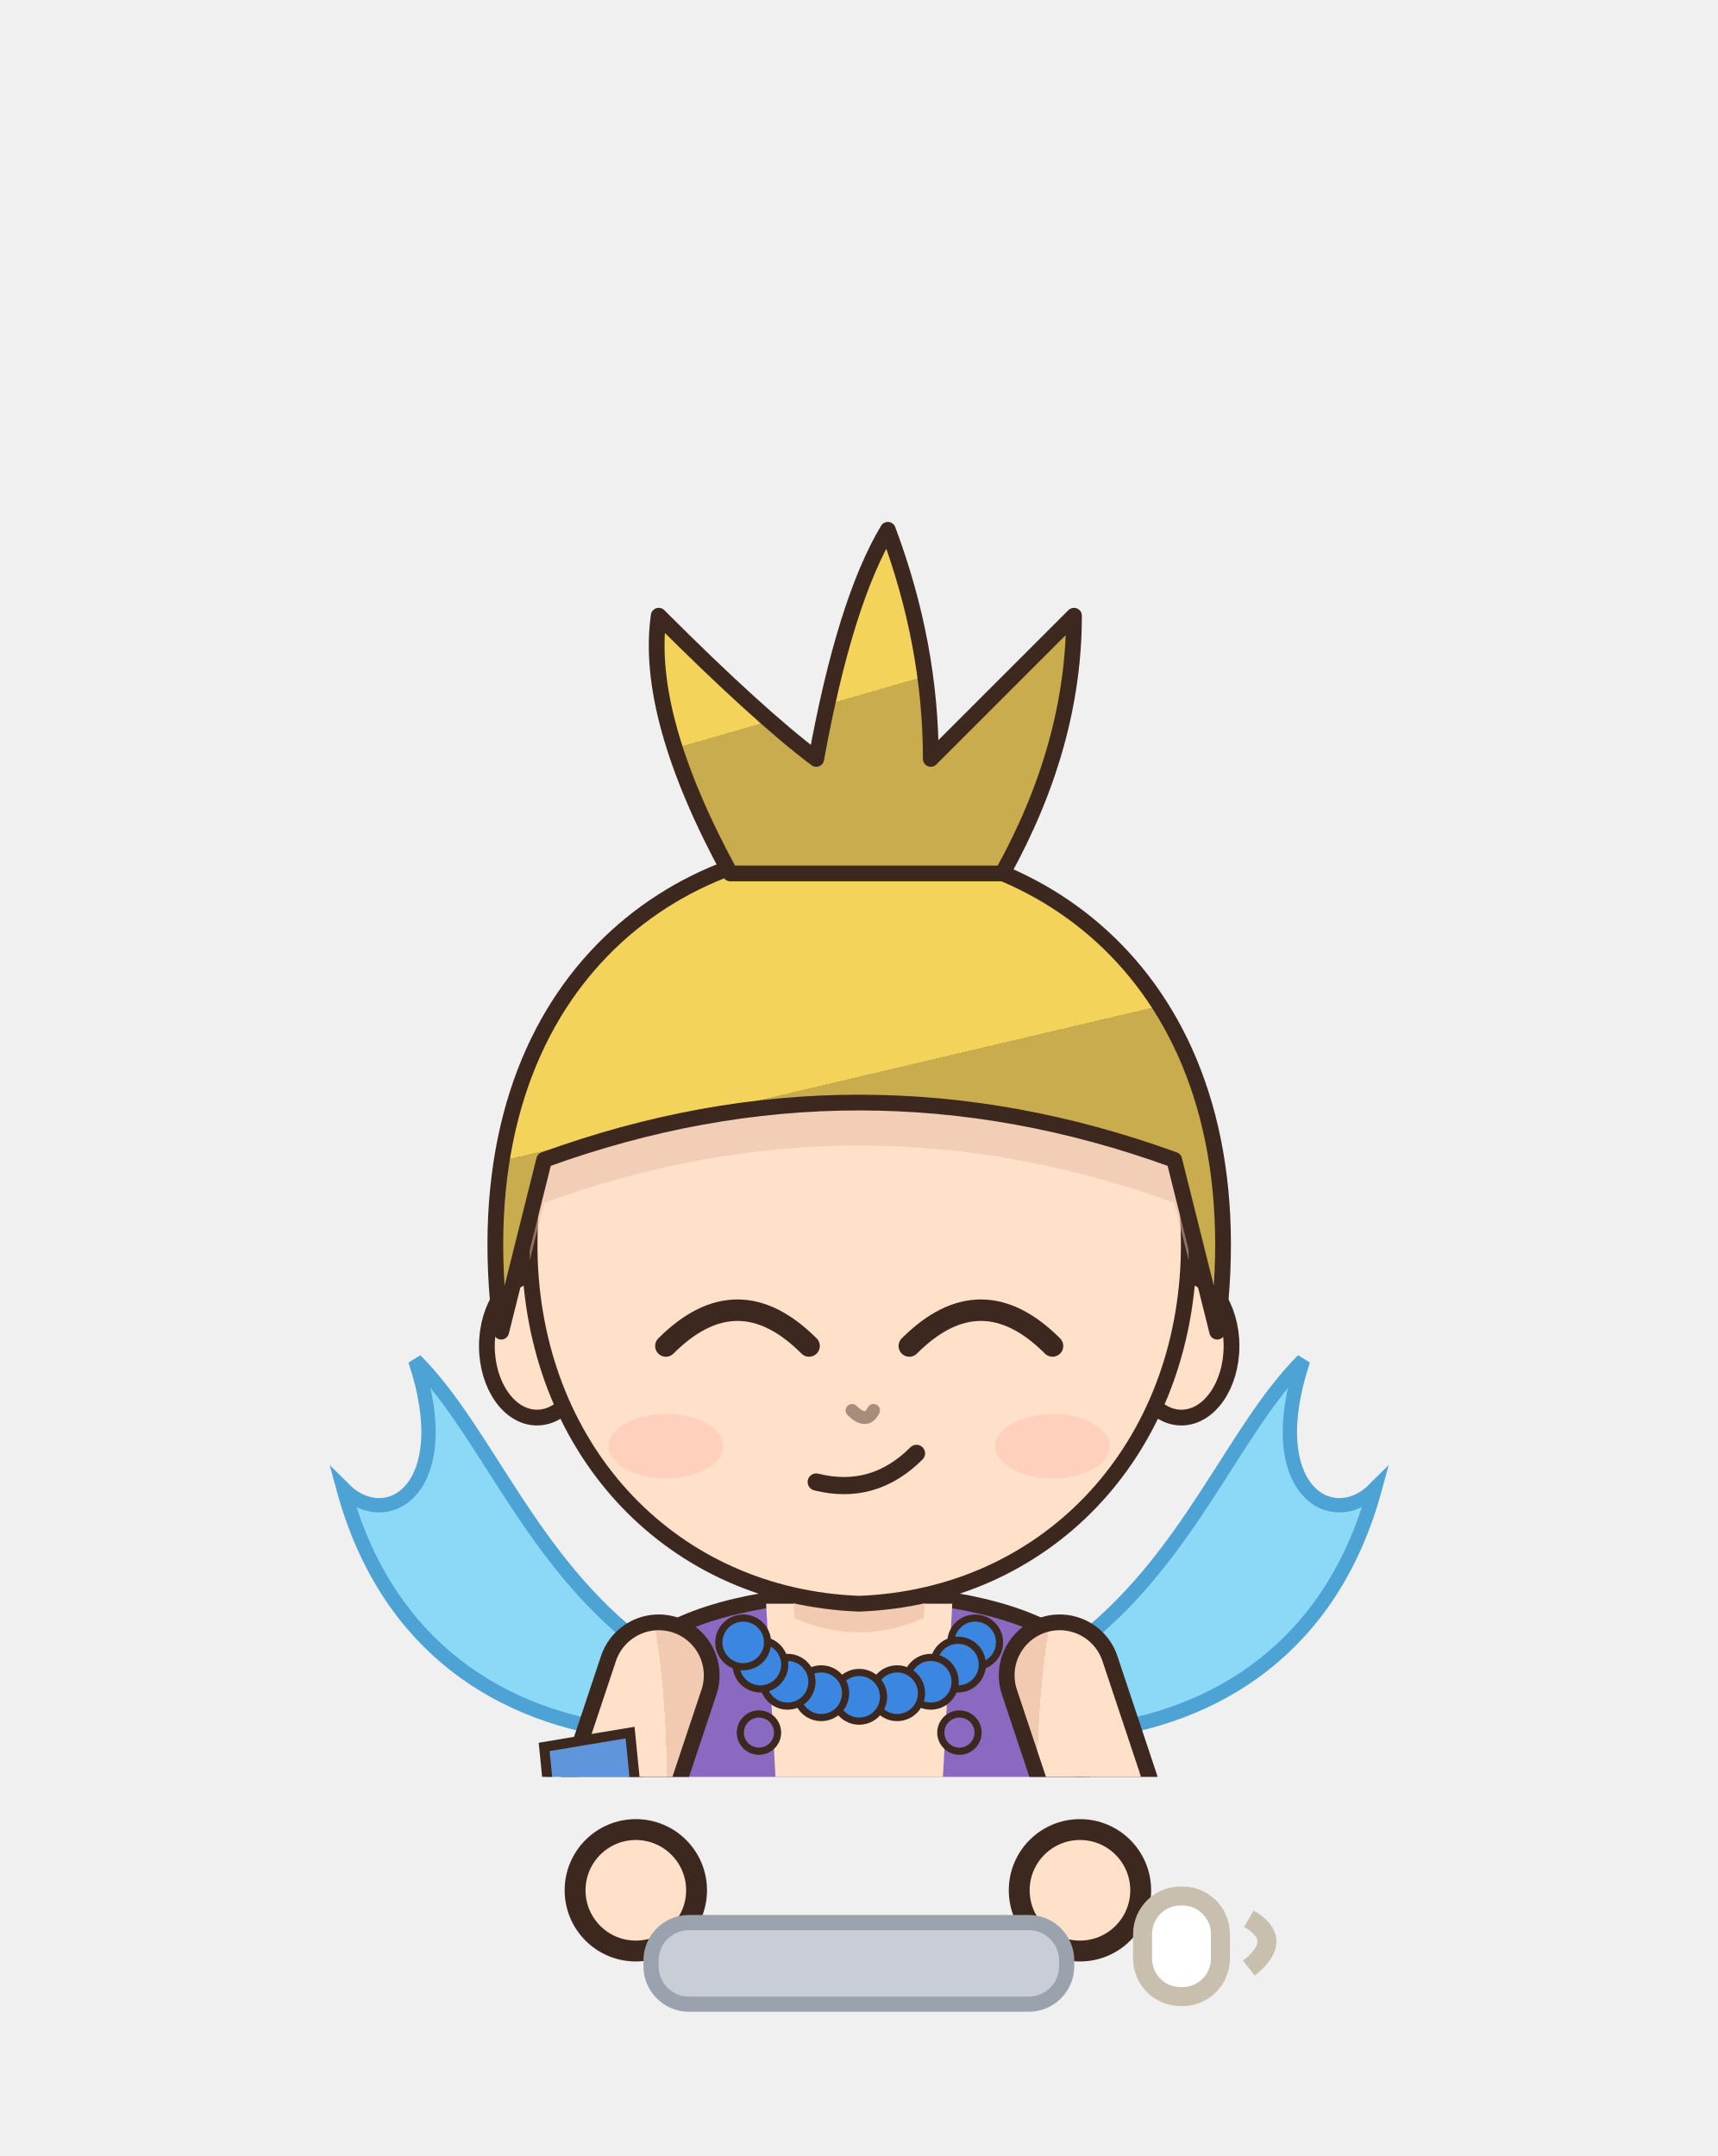
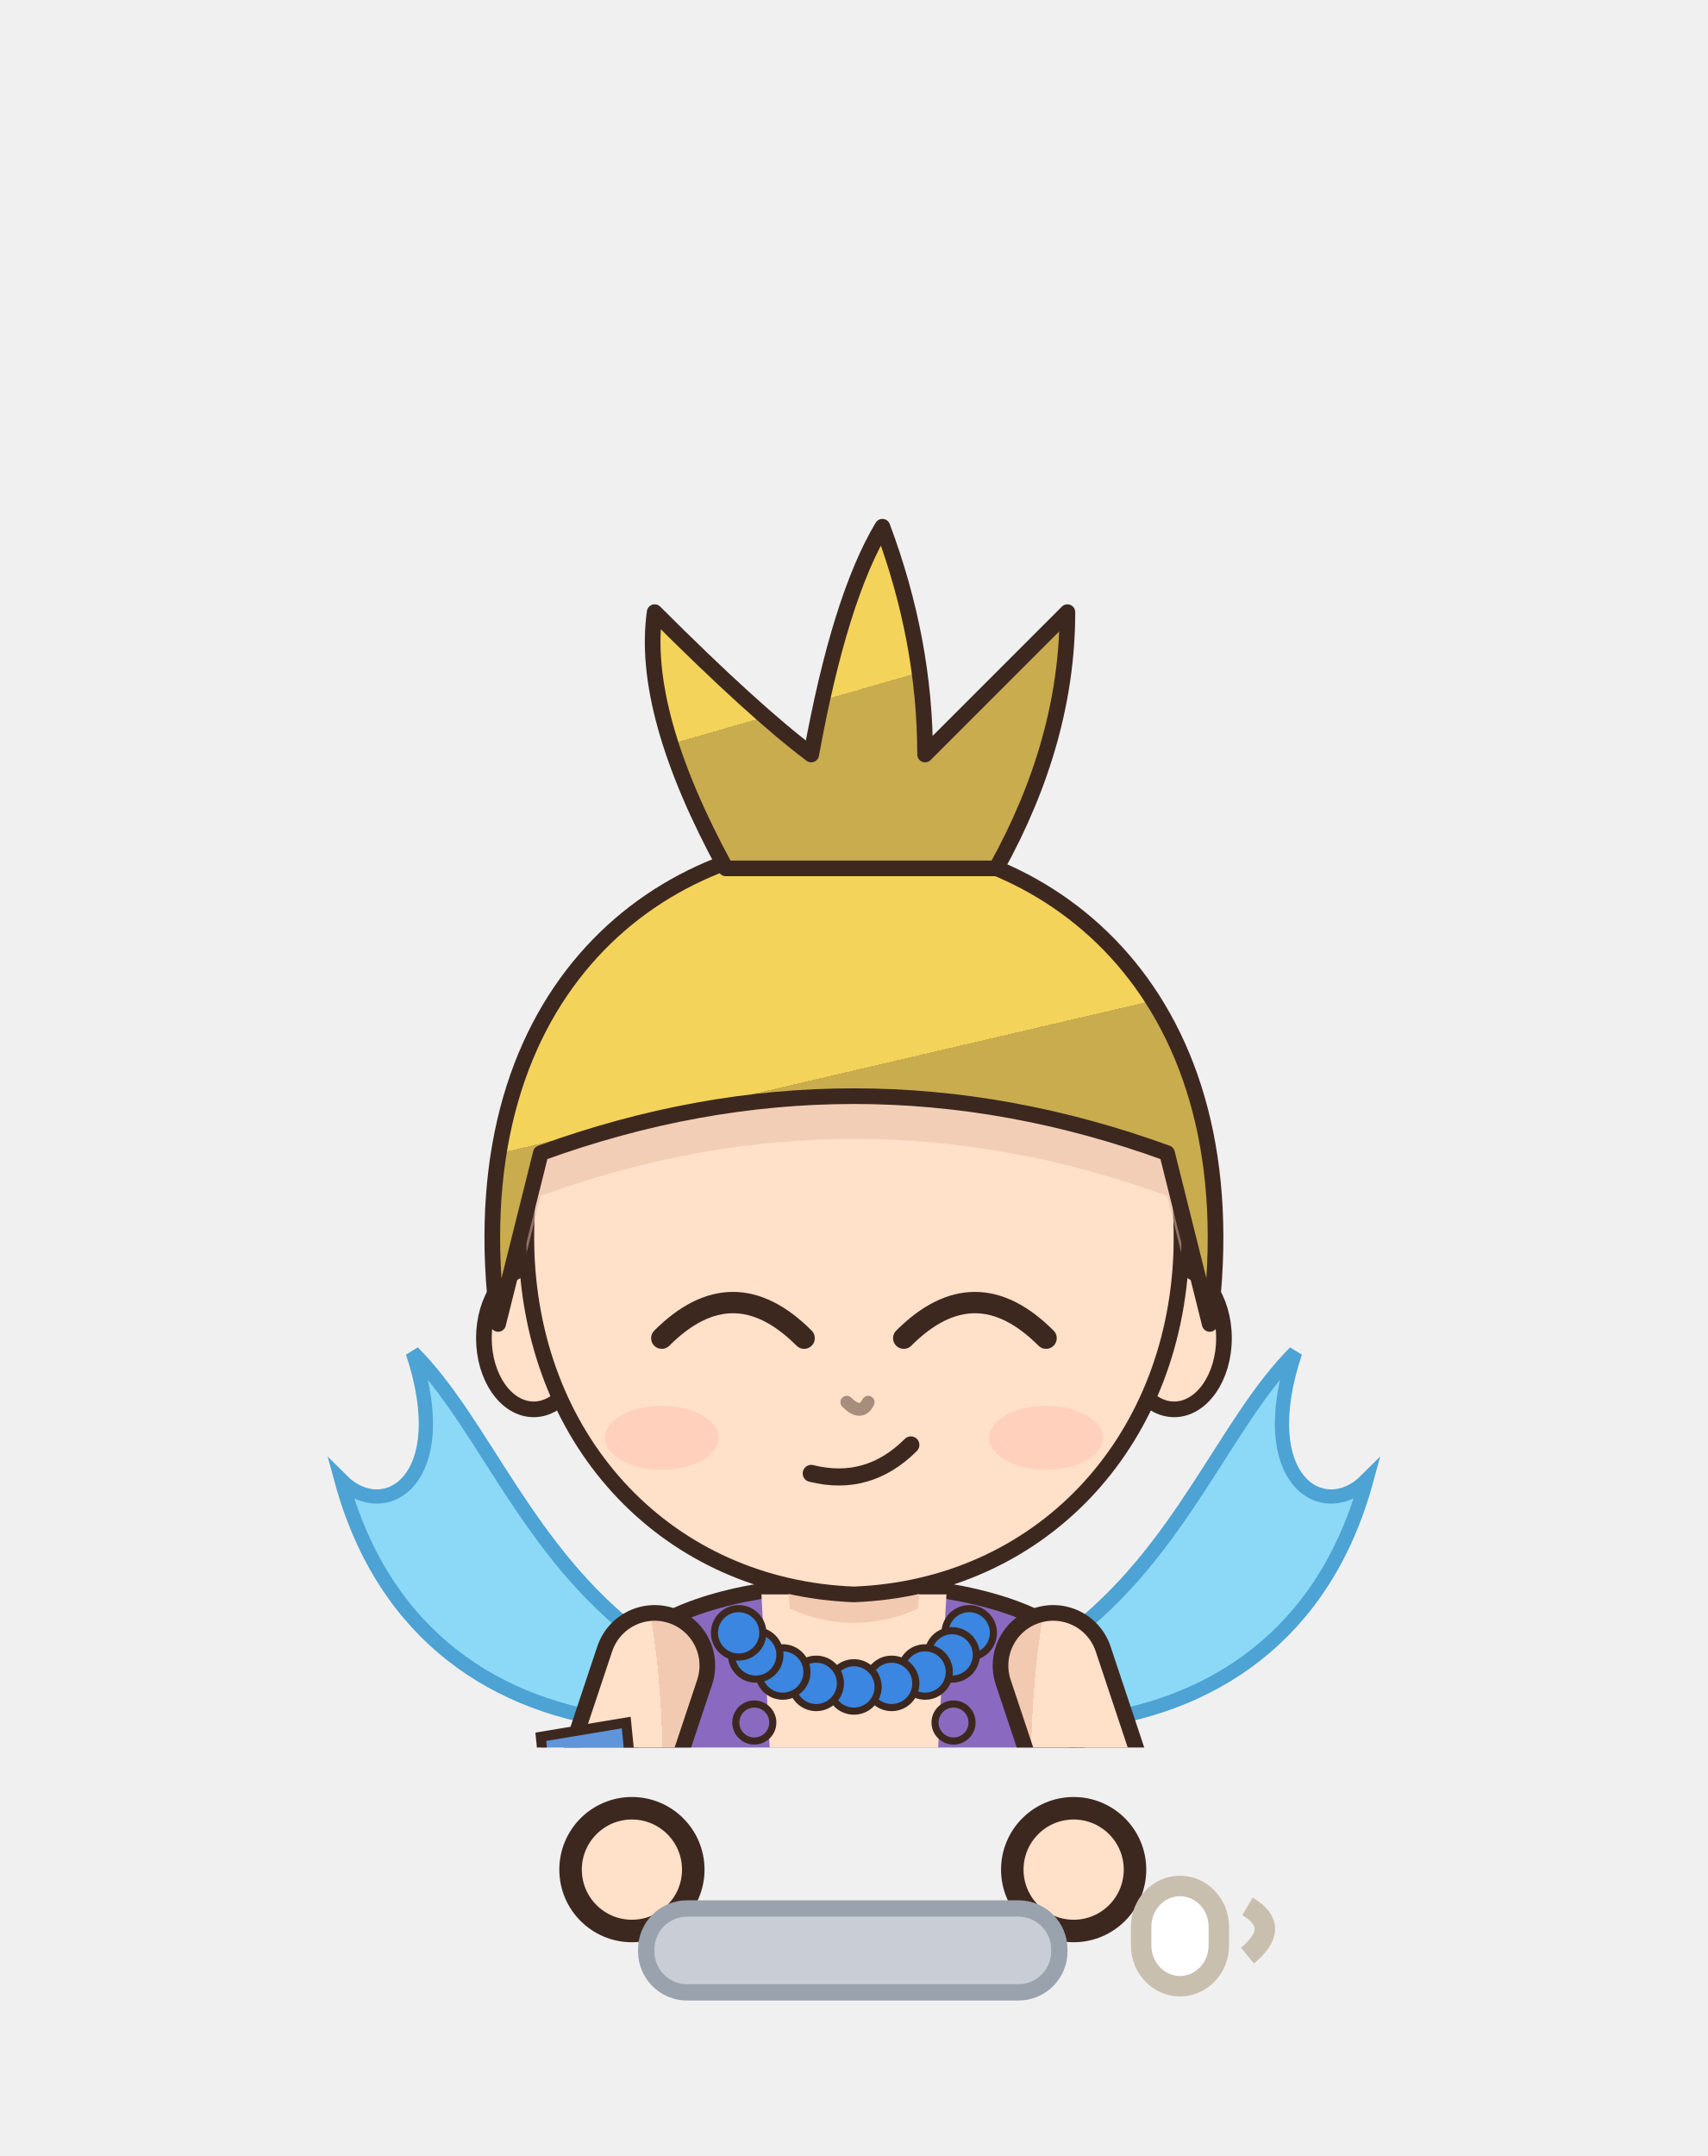
- <svg xmlns="http://www.w3.org/2000/svg" viewBox="490.1 300.4 90.5 113.6" width="90.5" height="113.6">
-   <svg x="490.1" y="300.4" viewBox="-120 -180 240 248.19" width="90.537" height="93.626">
+ <svg xmlns="http://www.w3.org/2000/svg" viewBox="493.6 308.6 83.5 105.4" width="83.5" height="105.4">
+   <svg x="493.6" y="308.6" viewBox="-120 -180 240 245.51" width="83.512" height="85.431">
    <defs>
-       <linearGradient id="hair43" x1="0" y1="0" x2=".35" y2="1">
+       <linearGradient id="hair60" x1="0" y1="0" x2=".35" y2="1">
        <stop offset="0" stop-color="#f4d35a" />
        <stop offset=".58" stop-color="#f4d35a" />
        <stop offset=".58" stop-color="#c8ac4e" />
        <stop offset="1" stop-color="#c8ac4e" />
      </linearGradient>
-       <radialGradient id="skin43" cx=".4" cy=".32" r=".85">
+       <radialGradient id="skin60" cx=".4" cy=".32" r=".85">
        <stop offset="0" stop-color="#ffe0c8" />
        <stop offset=".84" stop-color="#ffe0c8" />
        <stop offset=".84" stop-color="#f1cab1" />
        <stop offset="1" stop-color="#f1cab1" />
      </radialGradient>
-       <linearGradient id="cloth43" x1="0" y1="0" x2=".45" y2="1">
+       <linearGradient id="cloth60" x1="0" y1="0" x2=".45" y2="1">
        <stop offset="0" stop-color="#8a6ac0" />
        <stop offset=".6" stop-color="#8a6ac0" />
        <stop offset=".6" stop-color="#7559a3" />
        <stop offset="1" stop-color="#7559a3" />
      </linearGradient>
-       <linearGradient id="iris43" x1="0" y1="0" x2="0" y2="1">
+       <linearGradient id="iris60" x1="0" y1="0" x2="0" y2="1">
        <stop offset="0" stop-color="#212836" />
        <stop offset=".5" stop-color="#4a5a7a" />
        <stop offset="1" stop-color="#9ba4b5" />
      </linearGradient>
-       <linearGradient id="straw43" x1="0" y1="0" x2=".3" y2="1">
+       <linearGradient id="straw60" x1="0" y1="0" x2=".3" y2="1">
        <stop offset="0" stop-color="#ffe39a" />
        <stop offset=".58" stop-color="#ffe39a" />
        <stop offset=".58" stop-color="#e9b456" />
        <stop offset="1" stop-color="#e9b456" />
      </linearGradient>
-       <clipPath id="face43">
+       <clipPath id="face60">
        <path d="M -46,-4 C -47,-38 -25,-55 0,-55 C 25,-55 47,-38 46,-4 C 45,23 26,43 0,44 C -26,43 -45,23 -46,-4 Z" />
      </clipPath>
    </defs>
    <rect x="-23" y="118" width="20" height="84" rx="8" fill="#3b4258" stroke="#3d2820" stroke-width="2.2" stroke-linejoin="round" />
    <ellipse cx="-13" cy="205" rx="14" ry="7" fill="#3a2a24" stroke="#3d2820" stroke-width="2.2" stroke-linejoin="round" />
    <rect x="3" y="118" width="20" height="84" rx="8" fill="#3b4258" stroke="#3d2820" stroke-width="2.2" stroke-linejoin="round" />
    <ellipse cx="13" cy="205" rx="14" ry="7" fill="#3a2a24" stroke="#3d2820" stroke-width="2.2" stroke-linejoin="round" />
-     <path d="M -30,50 C -34,68 -28,94 -26,124 L 26,124 C 28,94 34,68 30,50 C 18,40 -18,40 -30,50 Z" fill="url(#cloth43)" stroke="#3d2820" stroke-width="2.2" stroke-linejoin="round" />
-     <path d="M -13,44 L 13,44 L 9,118 L -9,118 Z" fill="url(#skin43)" />
+     <path d="M -30,50 C -34,68 -28,94 -26,124 L 26,124 C 28,94 34,68 30,50 C 18,40 -18,40 -30,50 Z" fill="url(#cloth60)" stroke="#3d2820" stroke-width="2.2" stroke-linejoin="round" />
+     <path d="M -13,44 L 13,44 L 9,118 L -9,118 Z" fill="url(#skin60)" />
    <circle cx="-14" cy="62" r="2.6" fill="#8a6ac0" stroke="#3d2820" stroke-width="1" />
    <circle cx="-14" cy="80" r="2.6" fill="#8a6ac0" stroke="#3d2820" stroke-width="1" />
    <circle cx="-14" cy="98" r="2.6" fill="#8a6ac0" stroke="#3d2820" stroke-width="1" />
    <circle cx="14" cy="62" r="2.6" fill="#8a6ac0" stroke="#3d2820" stroke-width="1" />
    <circle cx="14" cy="80" r="2.6" fill="#8a6ac0" stroke="#3d2820" stroke-width="1" />
    <circle cx="14" cy="98" r="2.6" fill="#8a6ac0" stroke="#3d2820" stroke-width="1" />
    <circle cx="16.2" cy="49.4" r="3.4" fill="#3a86e0" stroke="#3d2820" stroke-width="1" />
    <circle cx="13.8" cy="52.5" r="3.4" fill="#3a86e0" stroke="#3d2820" stroke-width="1" />
    <circle cx="10.0" cy="54.9" r="3.4" fill="#3a86e0" stroke="#3d2820" stroke-width="1" />
    <circle cx="5.3" cy="56.5" r="3.4" fill="#3a86e0" stroke="#3d2820" stroke-width="1" />
    <circle cx="0.0" cy="57.0" r="3.4" fill="#3a86e0" stroke="#3d2820" stroke-width="1" />
    <circle cx="-5.3" cy="56.5" r="3.4" fill="#3a86e0" stroke="#3d2820" stroke-width="1" />
    <circle cx="-10.0" cy="54.9" r="3.4" fill="#3a86e0" stroke="#3d2820" stroke-width="1" />
    <circle cx="-13.8" cy="52.5" r="3.4" fill="#3a86e0" stroke="#3d2820" stroke-width="1" />
    <circle cx="-16.2" cy="49.4" r="3.4" fill="#3a86e0" stroke="#3d2820" stroke-width="1" />
    <path d="M -30,50 C -46,38 -52,20 -62,10 C -56,28 -66,34 -72,28 C -66,50 -50,60 -32,62 Z" fill="#7fd6f6" stroke="#3a9ad0" stroke-width="2" opacity=".9" />
    <path d="M 30,50 C 46,38 52,20 62,10 C 56,28 66,34 72,28 C 66,50 50,60 32,62 Z" fill="#7fd6f6" stroke="#3a9ad0" stroke-width="2" opacity=".9" />
    <path d="M -28,54 L -38,84 L -31,102" stroke="#3d2820" stroke-width="17" fill="none" stroke-linecap="round" stroke-linejoin="round" />
-     <path d="M -28,54 L -38,84 L -31,102" stroke="url(#skin43)" stroke-width="12.6" fill="none" stroke-linecap="round" stroke-linejoin="round" />
+     <path d="M -28,54 L -38,84 L -31,102" stroke="url(#skin60)" stroke-width="12.6" fill="none" stroke-linecap="round" stroke-linejoin="round" />
    <path d="M 28,54 L 38,84 L 31,102" stroke="#3d2820" stroke-width="17" fill="none" stroke-linecap="round" stroke-linejoin="round" />
-     <path d="M 28,54 L 38,84 L 31,102" stroke="url(#skin43)" stroke-width="12.6" fill="none" stroke-linecap="round" stroke-linejoin="round" />
-     <circle cx="-31" cy="102" r="8.5" fill="url(#skin43)" stroke="#3d2820" stroke-width="2.2" />
-     <circle cx="31" cy="102" r="8.5" fill="url(#skin43)" stroke="#3d2820" stroke-width="2.2" />
+     <path d="M 28,54 L 38,84 L 31,102" stroke="url(#skin60)" stroke-width="12.6" fill="none" stroke-linecap="round" stroke-linejoin="round" />
+     <circle cx="-31" cy="102" r="8.5" fill="url(#skin60)" stroke="#3d2820" stroke-width="2.2" />
+     <circle cx="31" cy="102" r="8.5" fill="url(#skin60)" stroke="#3d2820" stroke-width="2.2" />
    <path d="M -44,64 L -32,62 L -31,72 L -43,74 Z" fill="#5f95db" stroke="#3d2820" stroke-width="1.4" />
    <path d="M -10,34 L 10,34 L 9,46 Q 0,50 -9,46 Z" fill="#f1cab1" />
-     <ellipse cx="-45" cy="8" rx="7" ry="10" fill="url(#skin43)" stroke="#3d2820" stroke-width="2.2" stroke-linejoin="round" />
-     <ellipse cx="45" cy="8" rx="7" ry="10" fill="url(#skin43)" stroke="#3d2820" stroke-width="2.2" stroke-linejoin="round" />
-     <path d="M -46,-4 C -47,-38 -25,-55 0,-55 C 25,-55 47,-38 46,-4 C 45,23 26,43 0,44 C -26,43 -45,23 -46,-4 Z" fill="url(#skin43)" stroke="#3d2820" stroke-width="2.2" stroke-linejoin="round" />
-     <g clip-path="url(#face43)">
+     <ellipse cx="-45" cy="8" rx="7" ry="10" fill="url(#skin60)" stroke="#3d2820" stroke-width="2.2" stroke-linejoin="round" />
+     <ellipse cx="45" cy="8" rx="7" ry="10" fill="url(#skin60)" stroke="#3d2820" stroke-width="2.2" stroke-linejoin="round" />
+     <path d="M -46,-4 C -47,-38 -25,-55 0,-55 C 25,-55 47,-38 46,-4 C 45,23 26,43 0,44 C -26,43 -45,23 -46,-4 Z" fill="url(#skin60)" stroke="#3d2820" stroke-width="2.2" stroke-linejoin="round" />
+     <g clip-path="url(#face60)">
      <path d="M -50,6 C -56,-40 -28,-62 0,-62 C 28,-62 56,-40 50,6 L 44,-18 Q 0,-34 -44,-18 Z" transform="translate(0,6)" fill="#e7bca4" opacity=".5" />
    </g>
    <path d="M -27,8 Q -17,-2 -7,8" stroke="#3d2820" stroke-width="3" fill="none" stroke-linecap="round" />
    <path d="M 7,8 Q 17,-2 27,8" stroke="#3d2820" stroke-width="3" fill="none" stroke-linecap="round" />
    <path d="M -6,27 Q 2,29 8,23" stroke="#3d2820" stroke-width="2.4" fill="none" stroke-linecap="round" />
    <ellipse cx="-27" cy="22" rx="8" ry="4.5" fill="#ff8c8c" opacity="0.18" />
    <ellipse cx="27" cy="22" rx="8" ry="4.5" fill="#ff8c8c" opacity="0.18" />
    <path d="M -1,17 Q 1,19 2,17" stroke="#a78d7c" stroke-width="1.8" fill="none" stroke-linecap="round" />
-     <path d="M -50,6 C -56,-40 -28,-62 0,-62 C 28,-62 56,-40 50,6 L 44,-18 Q 0,-34 -44,-18 Z" fill="url(#hair43)" stroke="#3d2820" stroke-width="2.2" stroke-linejoin="round" />
-     <path d="M -18,-58 Q -30,-80 -28,-94 Q -14,-80 -6,-74 Q -2,-96 4,-106 Q 10,-90 10,-74 Q 20,-84 30,-94 Q 30,-76 20,-58 Z" fill="url(#hair43)" stroke="#3d2820" stroke-width="2.2" stroke-linejoin="round" />
+     <path d="M -50,6 C -56,-40 -28,-62 0,-62 C 28,-62 56,-40 50,6 L 44,-18 Q 0,-34 -44,-18 Z" fill="url(#hair60)" stroke="#3d2820" stroke-width="2.2" stroke-linejoin="round" />
+     <path d="M -18,-58 Q -30,-80 -28,-94 Q -14,-80 -6,-74 Q -2,-96 4,-106 Q 10,-90 10,-74 Q 20,-84 30,-94 Q 30,-76 20,-58 Z" fill="url(#hair60)" stroke="#3d2820" stroke-width="2.2" stroke-linejoin="round" />
  </svg>
-   <circle cx="523.6" cy="400.0" r="3.2" fill="#ffe0c8" stroke="#3d2820" stroke-width="1.1" />
-   <circle cx="547.0" cy="400.0" r="3.2" fill="#ffe0c8" stroke="#3d2820" stroke-width="1.1" />
-   <rect x="524.4" y="401.7" width="21.9" height="4.3" rx="2" fill="#c9ced6" stroke="#9aa3ad" stroke-width=".8" />
-   <rect x="550.3" y="400.3" width="4.1" height="5.3" rx="2" fill="#ffffff" stroke="#c9bfae" />
-   <path d="M 555.9,401.5 q 1.9,1.1 0,2.6" stroke="#c9bfae" fill="none" />
+   <circle cx="524.5" cy="400.0" r="3.0" fill="#ffe0c8" stroke="#3d2820" stroke-width="1.1" />
+   <circle cx="546.1" cy="400.0" r="3.0" fill="#ffe0c8" stroke="#3d2820" stroke-width="1.1" />
+   <rect x="525.2" y="401.9" width="20.2" height="4.1" rx="2" fill="#c9ced6" stroke="#9aa3ad" stroke-width=".8" />
+   <rect x="549.4" y="400.8" width="3.8" height="4.9" rx="2" fill="#ffffff" stroke="#c9bfae" />
+   <path d="M 554.6,401.8 q 1.7,1.0 0,2.4" stroke="#c9bfae" fill="none" />
</svg>
